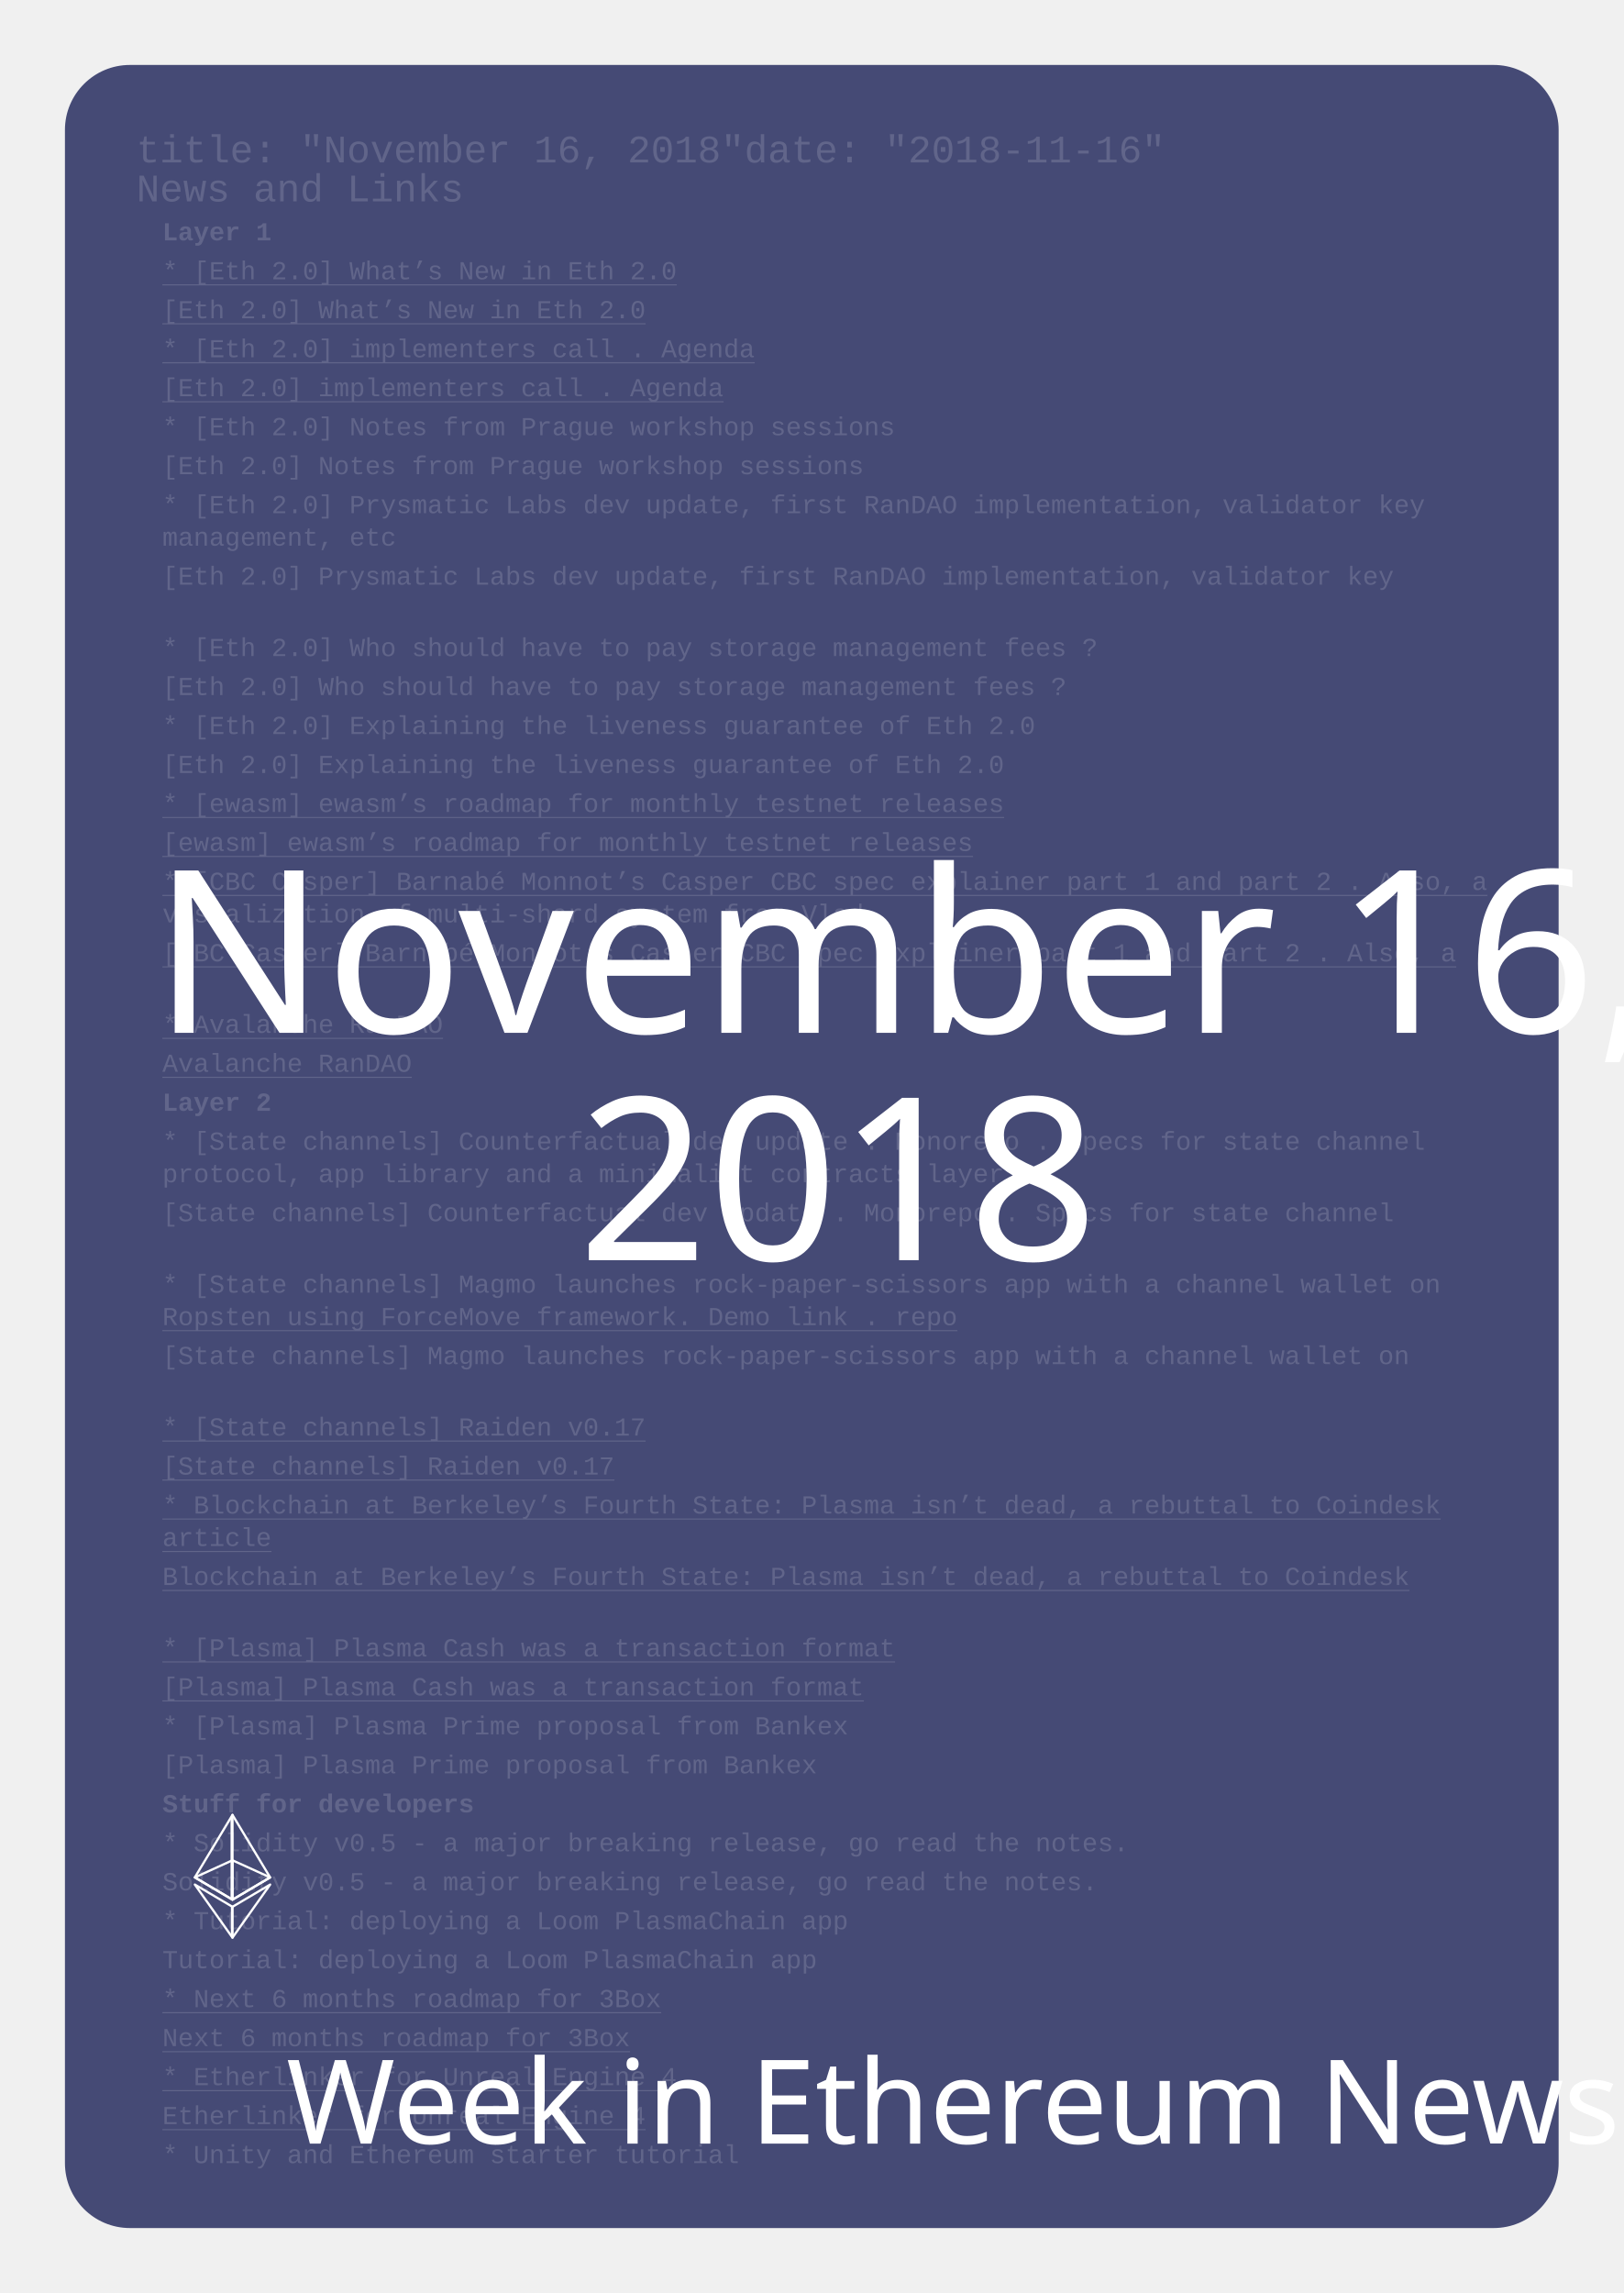
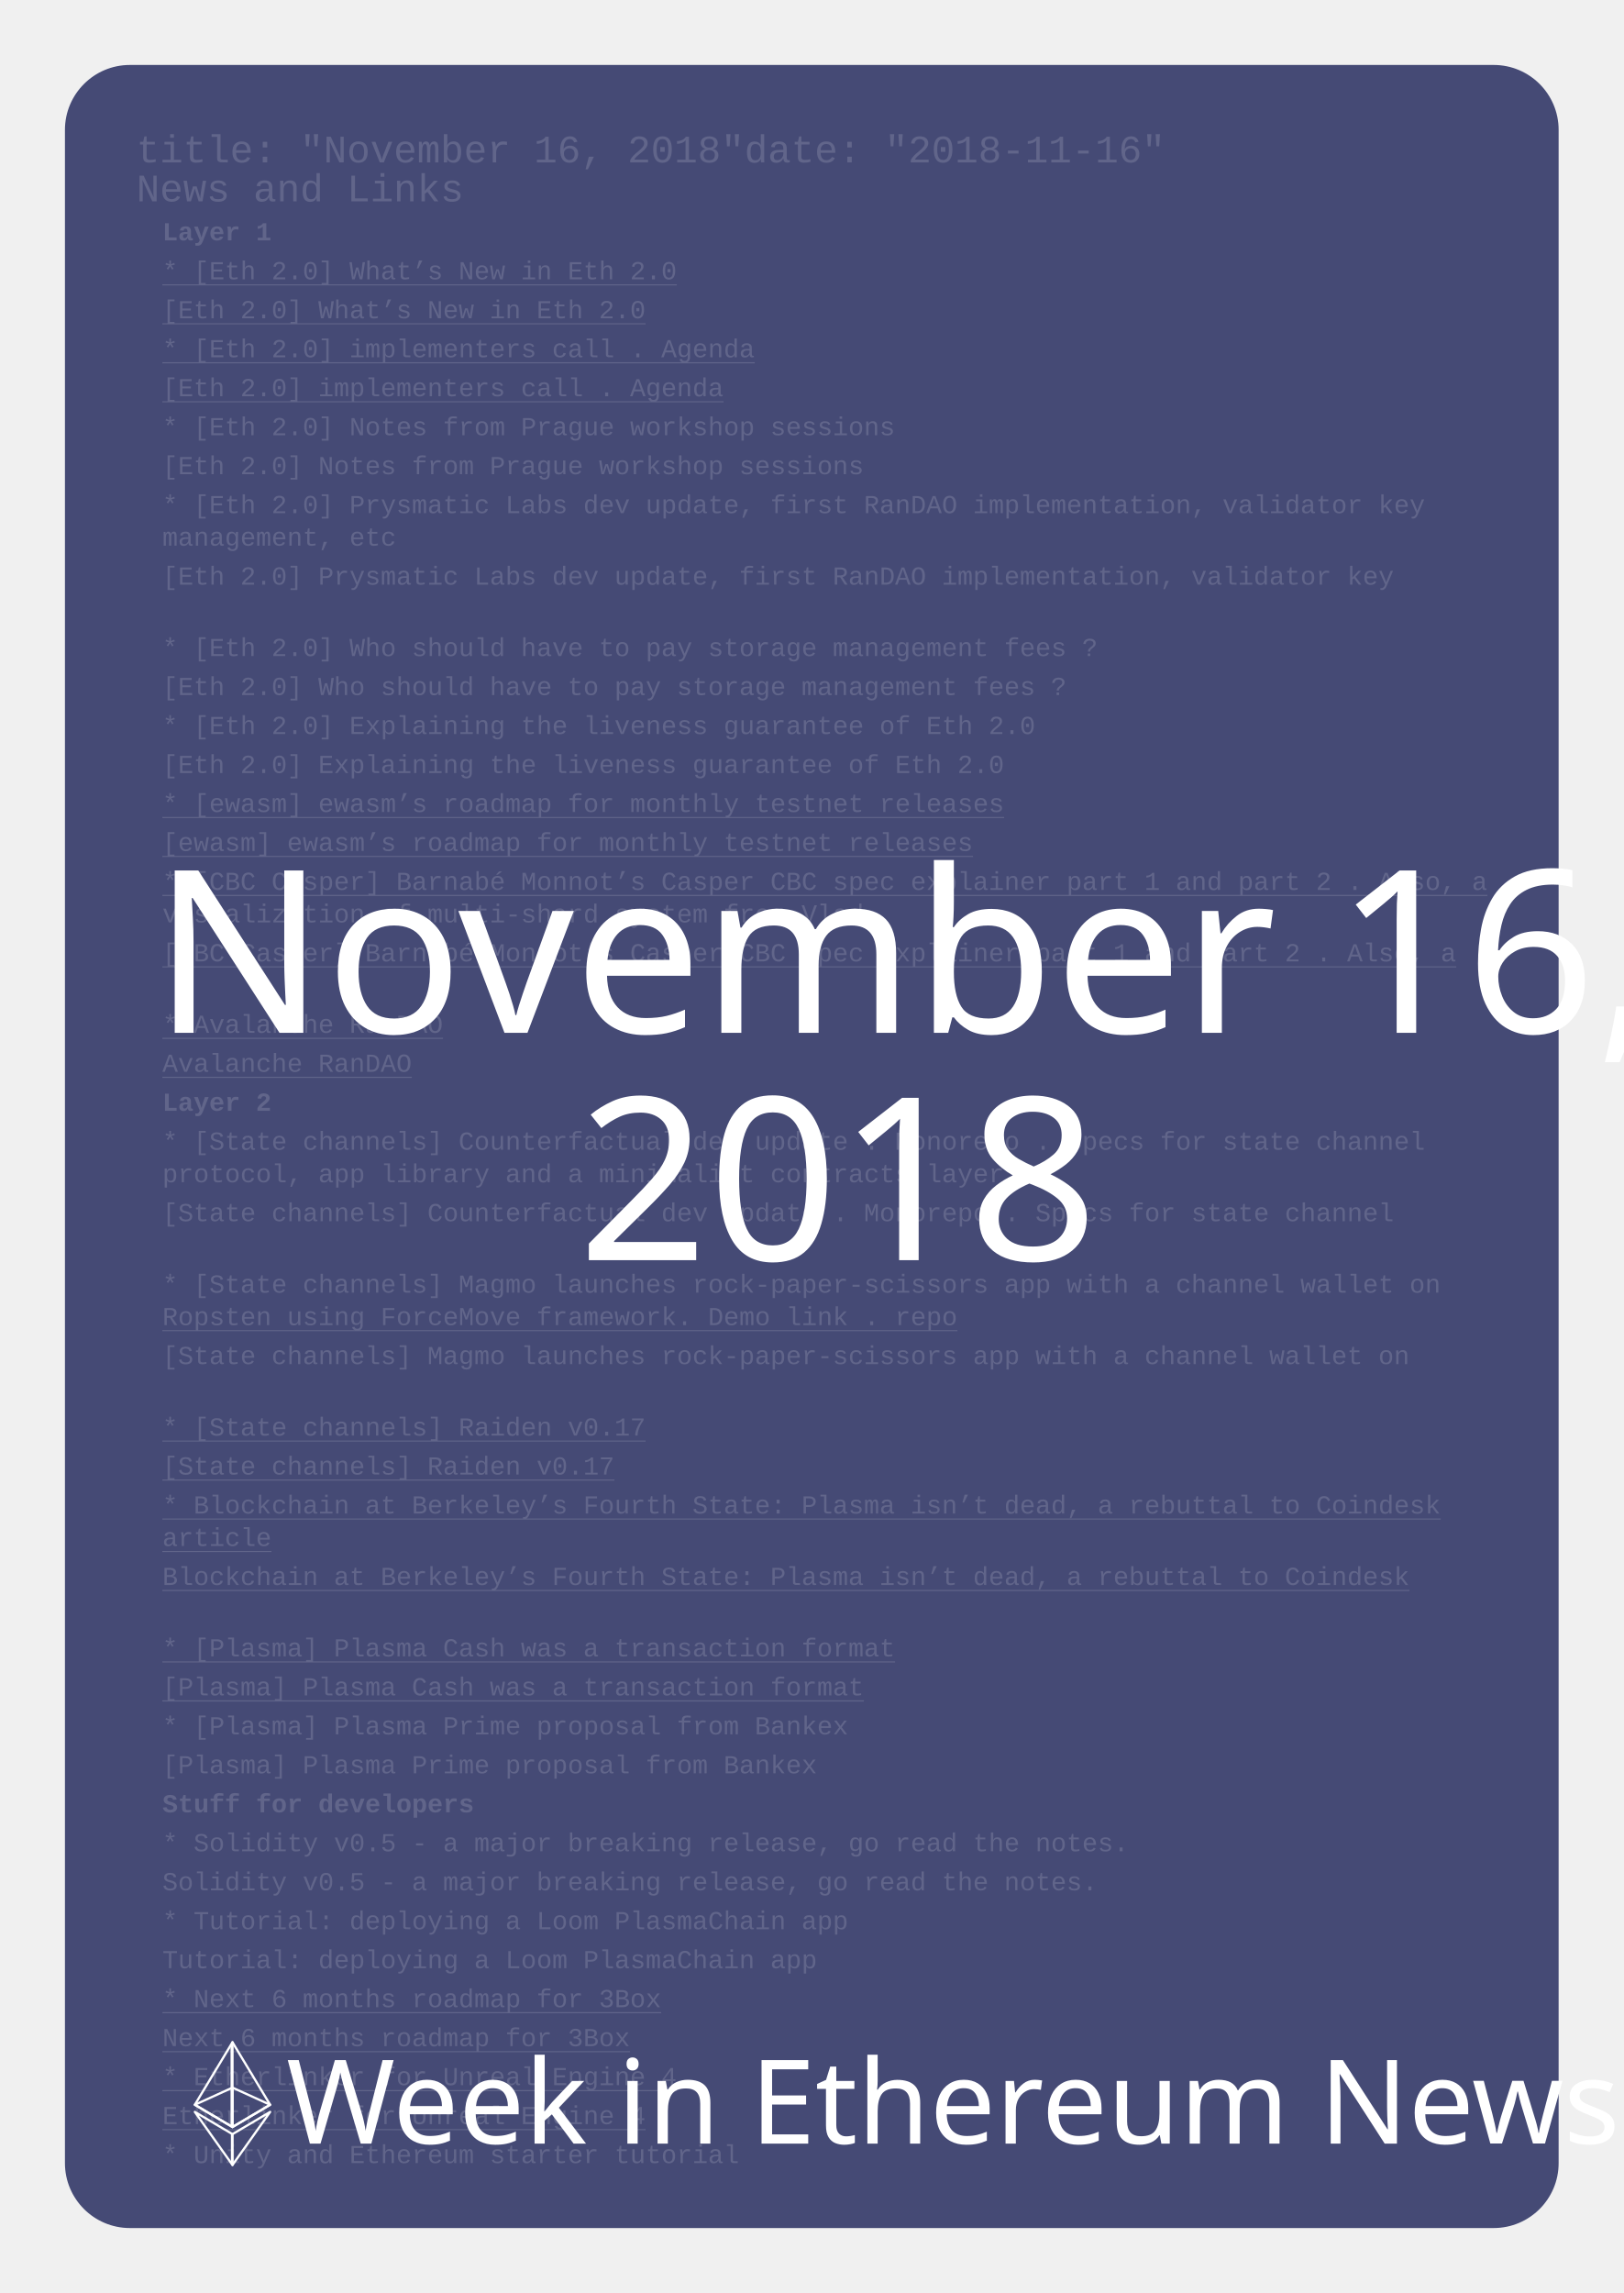
<svg xmlns="http://www.w3.org/2000/svg" id="week-in-ethereum-news" width="500" height="706" fill="none">
  <rect x="20" y="20" width="460" height="666" rx="20" fill="#454A75" />
  <text x="42" y="50" font-size="12px" font-family="Courier New" fill="#ffffff" opacity="0.15" font-weight="normal" text-decoration="none">title: "November 16, 2018"
date: "2018-11-16"</text>
  <text x="42" y="62" font-size="12px" font-family="Courier New" fill="#ffffff" opacity="0.15" font-weight="normal" text-decoration="none">News and Links</text>
  <text x="50" y="74" font-size="8px" font-family="Courier New" fill="#ffffff" opacity="0.15" font-weight="bold" text-decoration="none">Layer 1</text>
  <text x="50" y="86" font-size="8px" font-family="Courier New" fill="#ffffff" opacity="0.15" font-weight="normal" text-decoration="underline">* [Eth 2.0] What’s New in Eth 2.0</text>
  <text x="50" y="98" font-size="8px" font-family="Courier New" fill="#ffffff" opacity="0.15" font-weight="normal" text-decoration="underline">[Eth 2.0] What’s New in Eth 2.0</text>
  <text x="50" y="110" font-size="8px" font-family="Courier New" fill="#ffffff" opacity="0.15" font-weight="normal" text-decoration="underline">* [Eth 2.0] implementers call . Agenda</text>
  <text x="50" y="122" font-size="8px" font-family="Courier New" fill="#ffffff" opacity="0.15" font-weight="normal" text-decoration="underline">[Eth 2.0] implementers call . Agenda</text>
  <text x="50" y="134" font-size="8px" font-family="Courier New" fill="#ffffff" opacity="0.15" font-weight="normal" text-decoration="none">* [Eth 2.0] Notes from Prague workshop sessions</text>
  <text x="50" y="146" font-size="8px" font-family="Courier New" fill="#ffffff" opacity="0.15" font-weight="normal" text-decoration="none">[Eth 2.0] Notes from Prague workshop sessions</text>
  <text x="50" y="158" font-size="8px" font-family="Courier New" fill="#ffffff" opacity="0.15" font-weight="normal" text-decoration="none">* [Eth 2.0] Prysmatic Labs dev update, first RanDAO implementation, validator key</text>
  <text x="50" y="168" font-size="8px" font-family="Courier New" fill="#ffffff" opacity="0.15" font-weight="normal" text-decoration="none">management, etc</text>
  <text x="50" y="180" font-size="8px" font-family="Courier New" fill="#ffffff" opacity="0.15" font-weight="normal" text-decoration="none">[Eth 2.0] Prysmatic Labs dev update, first RanDAO implementation, validator key</text>
  <text x="50" y="202" font-size="8px" font-family="Courier New" fill="#ffffff" opacity="0.15" font-weight="normal" text-decoration="none">* [Eth 2.0] Who should have to pay storage management fees ?</text>
  <text x="50" y="214" font-size="8px" font-family="Courier New" fill="#ffffff" opacity="0.15" font-weight="normal" text-decoration="none">[Eth 2.0] Who should have to pay storage management fees ?</text>
  <text x="50" y="226" font-size="8px" font-family="Courier New" fill="#ffffff" opacity="0.15" font-weight="normal" text-decoration="none">* [Eth 2.0] Explaining the liveness guarantee of Eth 2.0</text>
  <text x="50" y="238" font-size="8px" font-family="Courier New" fill="#ffffff" opacity="0.15" font-weight="normal" text-decoration="none">[Eth 2.0] Explaining the liveness guarantee of Eth 2.0</text>
  <text x="50" y="250" font-size="8px" font-family="Courier New" fill="#ffffff" opacity="0.15" font-weight="normal" text-decoration="underline">* [ewasm] ewasm’s roadmap for monthly testnet releases</text>
  <text x="50" y="262" font-size="8px" font-family="Courier New" fill="#ffffff" opacity="0.15" font-weight="normal" text-decoration="underline">[ewasm] ewasm’s roadmap for monthly testnet releases</text>
  <text x="50" y="274" font-size="8px" font-family="Courier New" fill="#ffffff" opacity="0.15" font-weight="normal" text-decoration="underline">* [CBC Casper] Barnabé Monnot’s Casper CBC spec explainer part 1 and part 2 . Also, a</text>
  <text x="50" y="284" font-size="8px" font-family="Courier New" fill="#ffffff" opacity="0.15" font-weight="normal" text-decoration="none">visualization of multi-shard system from Vlad.</text>
  <text x="50" y="296" font-size="8px" font-family="Courier New" fill="#ffffff" opacity="0.15" font-weight="normal" text-decoration="underline">[CBC Casper] Barnabé Monnot’s Casper CBC spec explainer part 1 and part 2 . Also, a</text>
  <text x="50" y="318" font-size="8px" font-family="Courier New" fill="#ffffff" opacity="0.15" font-weight="normal" text-decoration="underline">* Avalanche RanDAO</text>
  <text x="50" y="330" font-size="8px" font-family="Courier New" fill="#ffffff" opacity="0.15" font-weight="normal" text-decoration="underline">Avalanche RanDAO</text>
  <text x="50" y="342" font-size="8px" font-family="Courier New" fill="#ffffff" opacity="0.15" font-weight="bold" text-decoration="none">Layer 2</text>
  <text x="50" y="354" font-size="8px" font-family="Courier New" fill="#ffffff" opacity="0.15" font-weight="normal" text-decoration="none">* [State channels] Counterfactual dev update . Monorepo . Specs for state channel</text>
  <text x="50" y="364" font-size="8px" font-family="Courier New" fill="#ffffff" opacity="0.15" font-weight="normal" text-decoration="none">protocol, app library and a minimalist contracts layer</text>
  <text x="50" y="376" font-size="8px" font-family="Courier New" fill="#ffffff" opacity="0.15" font-weight="normal" text-decoration="none">[State channels] Counterfactual dev update . Monorepo . Specs for state channel</text>
  <text x="50" y="398" font-size="8px" font-family="Courier New" fill="#ffffff" opacity="0.15" font-weight="normal" text-decoration="none">* [State channels] Magmo launches rock-paper-scissors app with a channel wallet on</text>
  <text x="50" y="408" font-size="8px" font-family="Courier New" fill="#ffffff" opacity="0.15" font-weight="normal" text-decoration="underline">Ropsten using ForceMove framework. Demo link . repo</text>
  <text x="50" y="420" font-size="8px" font-family="Courier New" fill="#ffffff" opacity="0.15" font-weight="normal" text-decoration="none">[State channels] Magmo launches rock-paper-scissors app with a channel wallet on</text>
  <text x="50" y="442" font-size="8px" font-family="Courier New" fill="#ffffff" opacity="0.15" font-weight="normal" text-decoration="underline">* [State channels] Raiden v0.17</text>
  <text x="50" y="454" font-size="8px" font-family="Courier New" fill="#ffffff" opacity="0.15" font-weight="normal" text-decoration="underline">[State channels] Raiden v0.17</text>
  <text x="50" y="466" font-size="8px" font-family="Courier New" fill="#ffffff" opacity="0.15" font-weight="normal" text-decoration="underline">* Blockchain at Berkeley’s Fourth State: Plasma isn’t dead, a rebuttal to Coindesk</text>
  <text x="50" y="476" font-size="8px" font-family="Courier New" fill="#ffffff" opacity="0.15" font-weight="normal" text-decoration="underline">article</text>
  <text x="50" y="488" font-size="8px" font-family="Courier New" fill="#ffffff" opacity="0.15" font-weight="normal" text-decoration="underline">Blockchain at Berkeley’s Fourth State: Plasma isn’t dead, a rebuttal to Coindesk</text>
  <text x="50" y="510" font-size="8px" font-family="Courier New" fill="#ffffff" opacity="0.15" font-weight="normal" text-decoration="underline">* [Plasma] Plasma Cash was a transaction format</text>
  <text x="50" y="522" font-size="8px" font-family="Courier New" fill="#ffffff" opacity="0.15" font-weight="normal" text-decoration="underline">[Plasma] Plasma Cash was a transaction format</text>
  <text x="50" y="534" font-size="8px" font-family="Courier New" fill="#ffffff" opacity="0.15" font-weight="normal" text-decoration="none">* [Plasma] Plasma Prime proposal from Bankex</text>
  <text x="50" y="546" font-size="8px" font-family="Courier New" fill="#ffffff" opacity="0.15" font-weight="normal" text-decoration="none">[Plasma] Plasma Prime proposal from Bankex</text>
  <text x="50" y="558" font-size="8px" font-family="Courier New" fill="#ffffff" opacity="0.15" font-weight="bold" text-decoration="none">Stuff for developers</text>
  <text x="50" y="570" font-size="8px" font-family="Courier New" fill="#ffffff" opacity="0.15" font-weight="normal" text-decoration="none">* Solidity v0.5 - a major breaking release, go read the notes.</text>
  <text x="50" y="582" font-size="8px" font-family="Courier New" fill="#ffffff" opacity="0.15" font-weight="normal" text-decoration="none">Solidity v0.5 - a major breaking release, go read the notes.</text>
  <text x="50" y="594" font-size="8px" font-family="Courier New" fill="#ffffff" opacity="0.15" font-weight="normal" text-decoration="none">* Tutorial: deploying a Loom PlasmaChain app</text>
  <text x="50" y="606" font-size="8px" font-family="Courier New" fill="#ffffff" opacity="0.15" font-weight="normal" text-decoration="none">Tutorial: deploying a Loom PlasmaChain app</text>
  <text x="50" y="618" font-size="8px" font-family="Courier New" fill="#ffffff" opacity="0.15" font-weight="normal" text-decoration="underline">* Next 6 months roadmap for 3Box</text>
  <text x="50" y="630" font-size="8px" font-family="Courier New" fill="#ffffff" opacity="0.15" font-weight="normal" text-decoration="underline">Next 6 months roadmap for 3Box</text>
  <text x="50" y="642" font-size="8px" font-family="Courier New" fill="#ffffff" opacity="0.15" font-weight="normal" text-decoration="underline">* Etherlinker for Unreal Engine 4</text>
  <text x="50" y="654" font-size="8px" font-family="Courier New" fill="#ffffff" opacity="0.15" font-weight="normal" text-decoration="underline">Etherlinker for Unreal Engine 4</text>
  <text x="50" y="666" font-size="8px" font-family="Courier New" fill="#ffffff" opacity="0.15" font-weight="normal" text-decoration="none">* Unity and Ethereum starter tutorial</text>
  <text fill="#ffffff" font-family="Calibri" font-size="70" font-weight="300">
    <tspan x="47.009" y="318">November 16,</tspan>
    <tspan x="177.989" y="388">2018</tspan>
  </text>
-   <g transform="translate(20, 230) scale(0.8)">
+   <g transform="translate(20, 300) scale(0.8)">
    <path d="m64.496 411-.317 1.076v31.228l.317.316 14.495-8.568L64.496 411Z" stroke="#fff" stroke-width=".866" stroke-linecap="round" stroke-linejoin="round" />
    <path d="M64.496 411 50 435.052l14.496 8.568V411Zm0 35.365-.179.218v11.124l.179.521L79 437.801l-14.504 8.564Z" stroke="#fff" stroke-width=".866" stroke-linecap="round" stroke-linejoin="round" />
    <path d="M64.496 458.228v-11.863L50 437.801l14.496 20.427Zm0-14.608 14.495-8.568-14.495-6.589v15.157ZM50 435.052l14.496 8.568v-15.157L50 435.052Z" stroke="#fff" stroke-width=".866" stroke-linecap="round" stroke-linejoin="round" />
  </g>
  <text fill="#ffffff" font-family="Calibri" font-size="36" x="88.195" y="660">Week in Ethereum News</text>
  <style>
      .wienText {font-family: "Courier New"; fill: white; opacity: .15;}
      .h2 {font-size: 12px;}
      .h3 {font-size: 10px;}
      .tiny {font-size: 8px;}
      .link {text-decoration: underline;}
    </style>
</svg>
